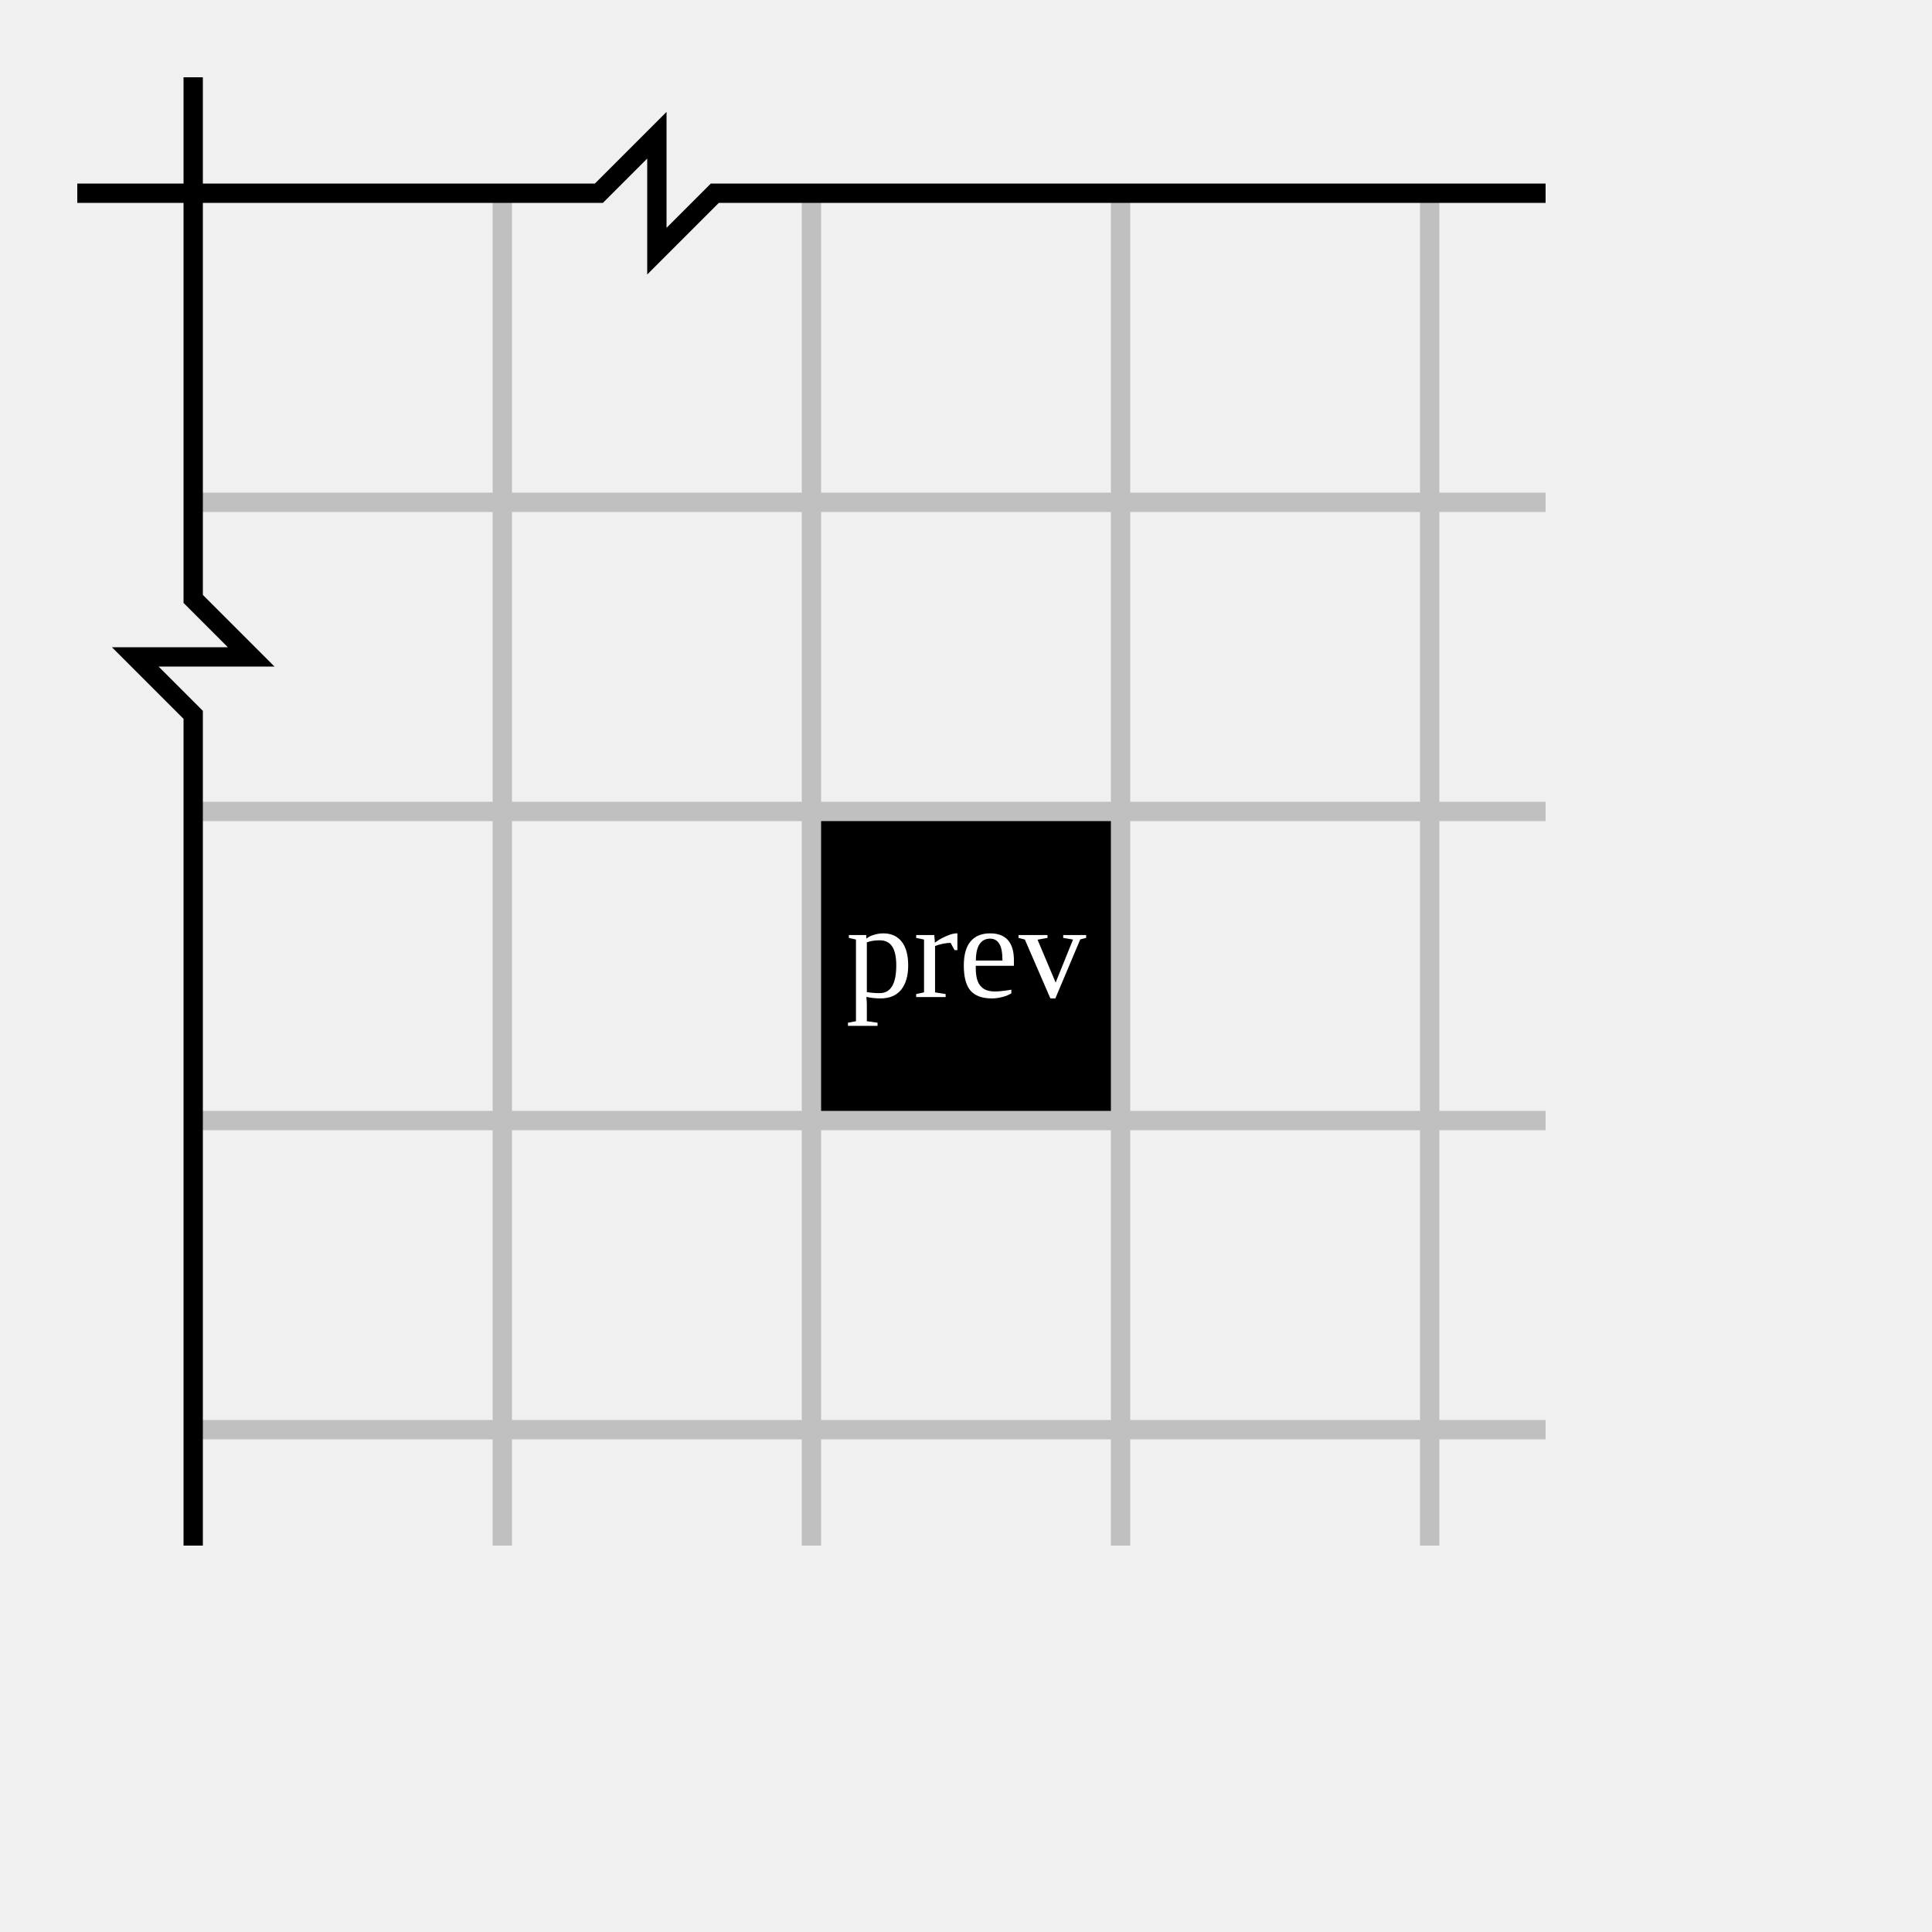
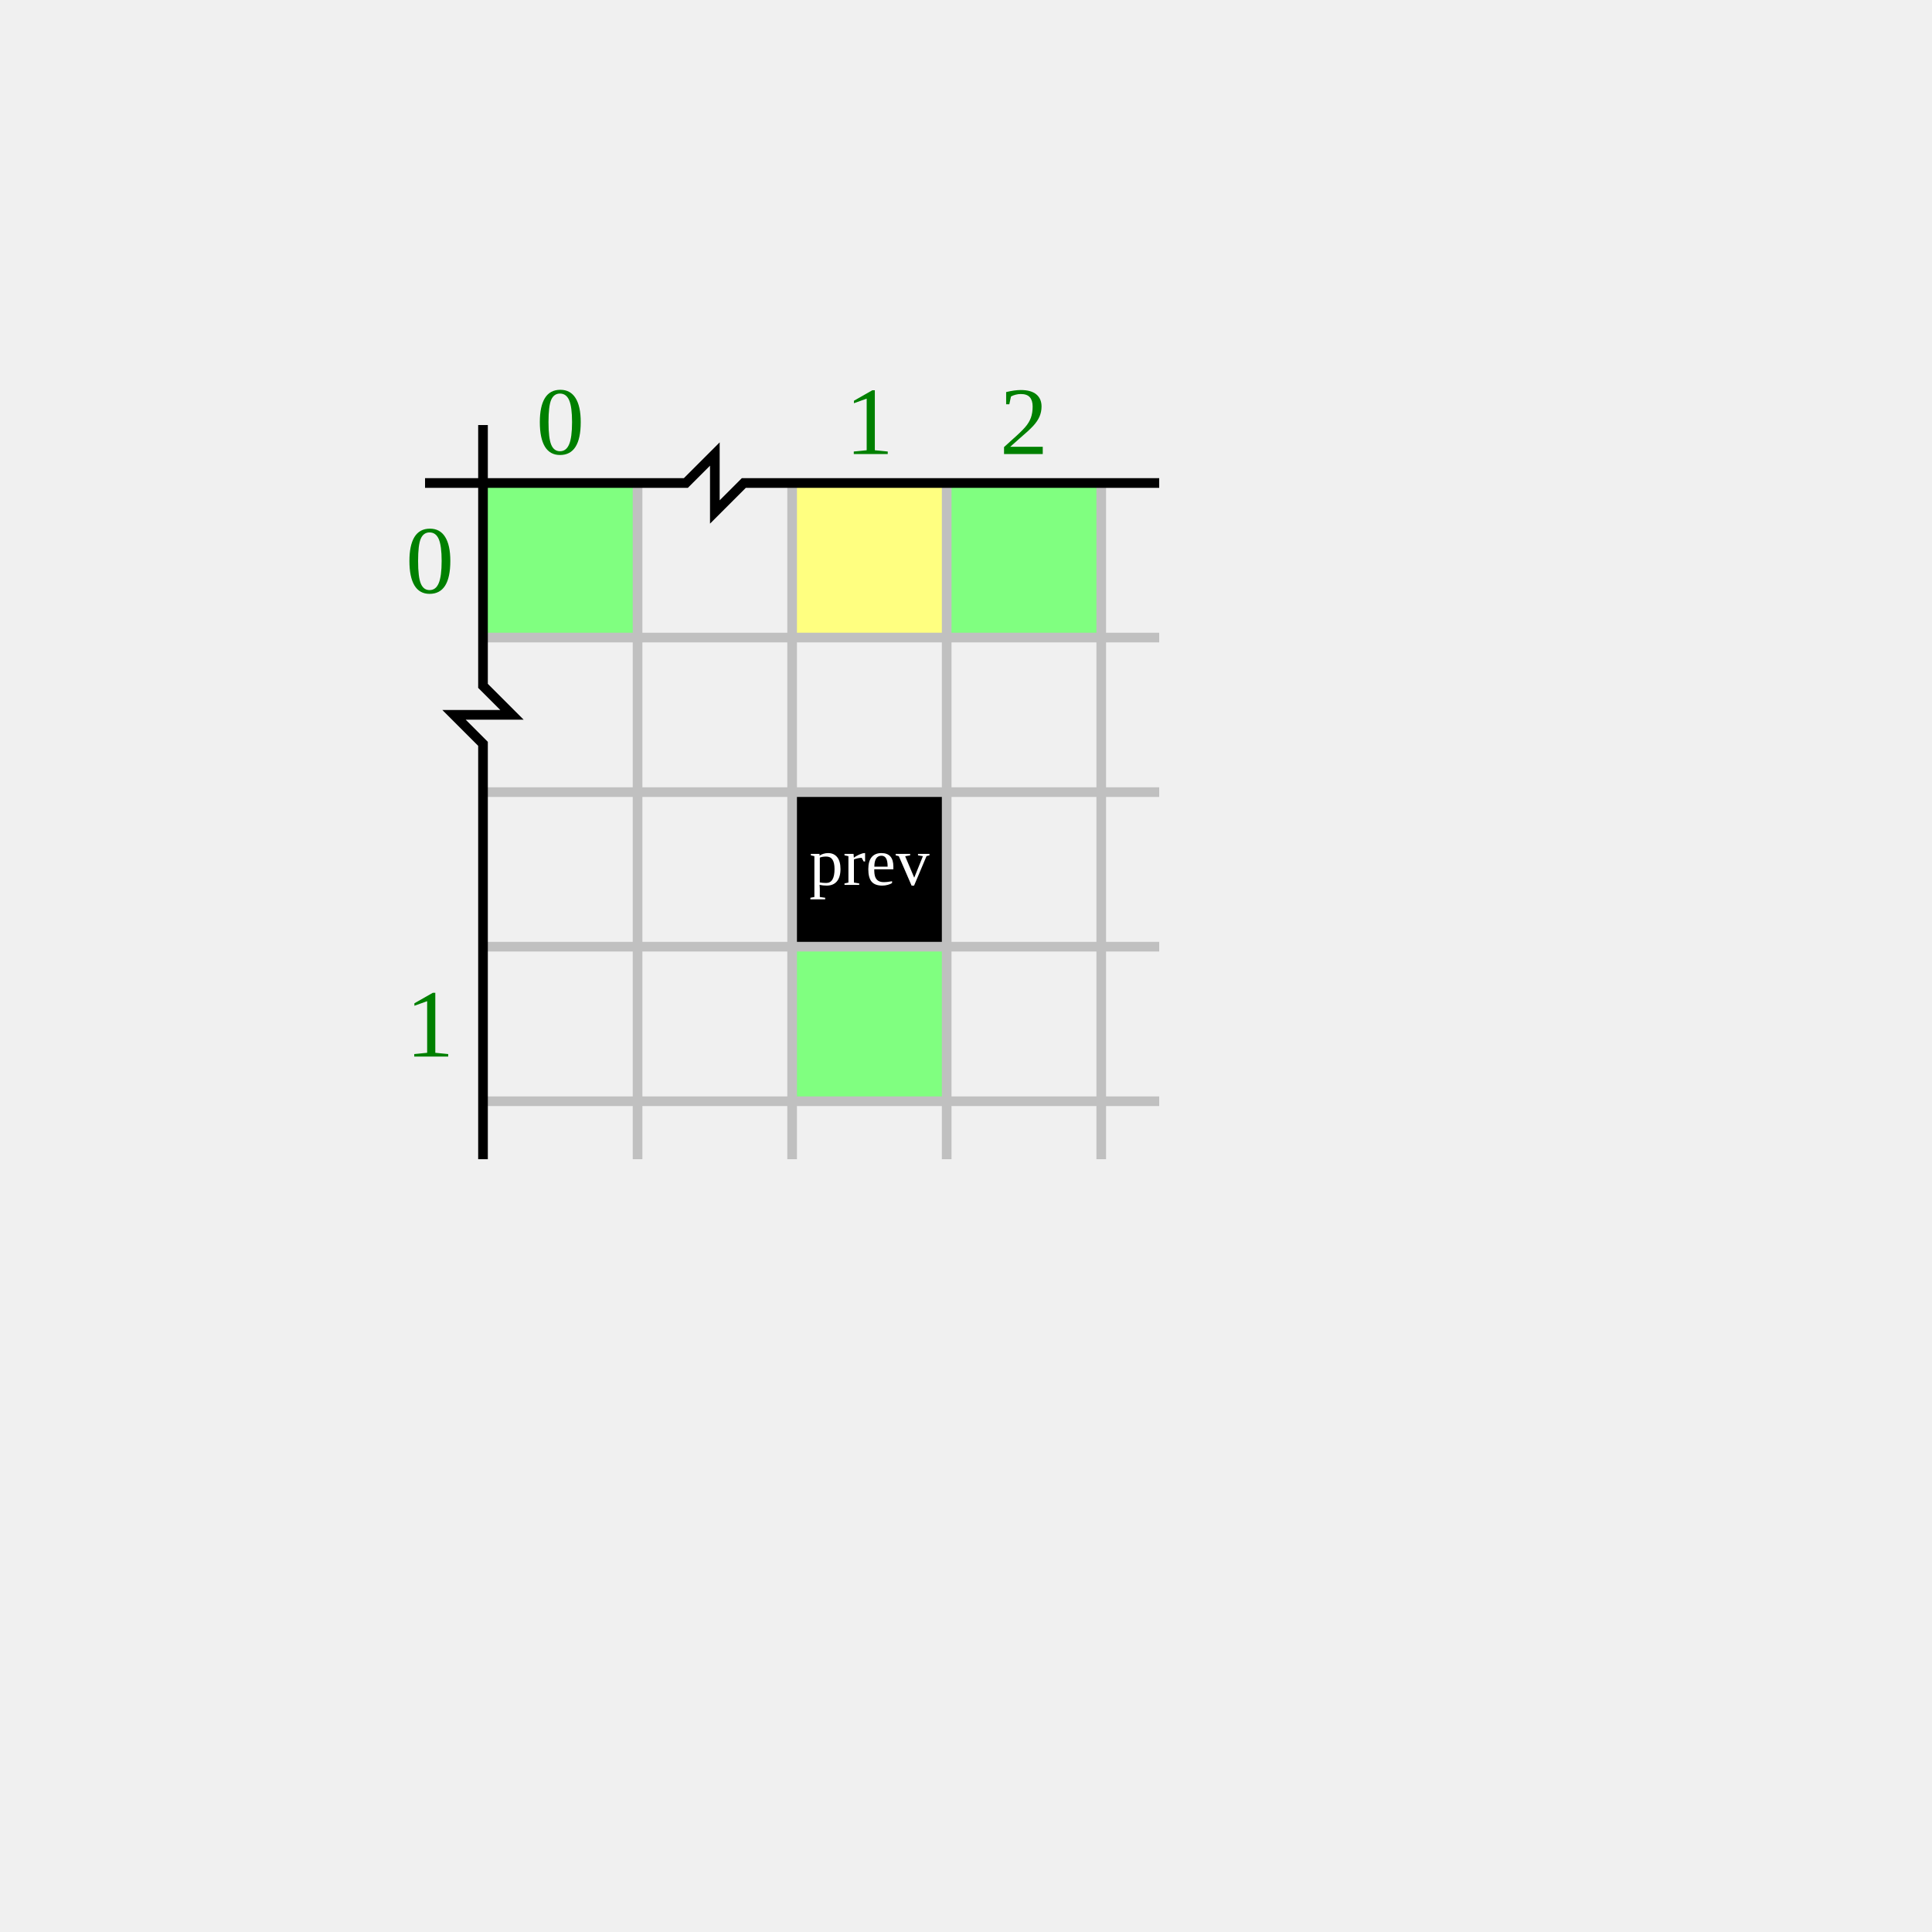
- <svg xmlns="http://www.w3.org/2000/svg" viewBox="-20 -20 200 200" width="200" height="200">
+ <svg xmlns="http://www.w3.org/2000/svg" viewBox="-100 -100 400 400" width="400" height="400">
	squares
	<g>
    <rect x="64" y="64" width="32" height="32" fill="black" />
    <text x="80" y="80" font-size="14" text-anchor="middle" dominant-baseline="middle" fill="white">prev</text>
+     <rect x="64" y="96" width="32" height="32" fill="#80ff80" />
+     <rect x="0" y="0" width="32" height="32" fill="#80ff80" />
+     <rect x="64" y="0" width="32" height="32" fill="#ffff80" />
+     <rect x="96" y="0" width="32" height="32" fill="#80ff80" />
  </g>
+ 	x labels
+ 	<text x="16" y="-6" font-size="20" text-anchor="middle" dominant-baseline="auto" fill="green">0</text>
+   <text x="80" y="-6" font-size="20" text-anchor="middle" dominant-baseline="auto" fill="green">1</text>
+   <text x="112" y="-6" font-size="20" text-anchor="middle" dominant-baseline="auto" fill="green">2</text>
+ 	y labels
+ 	<text x="-6" y="16" font-size="20" text-anchor="end" dominant-baseline="central" fill="green">0</text>
+   <text x="-6" y="112" font-size="20" text-anchor="end" dominant-baseline="central" fill="green">1</text>
  <g stroke-width="2" stroke="black" fill="none">
		gridlines
		<g stroke="silver">
      <path d="M32,0 v32 v32 v32 v32 v12" />
      <path d="M64,0 v32 v32 v32 v32 v12" />
      <path d="M96,0 v32 v32 v32 v32 v12" />
      <path d="M128,0 v32 v32 v32 v32 v12" />
      <path d="M0,32 h32 h32 h32 h32 h12" />
      <path d="M0,64 h32 h32 h32 h32 h12" />
      <path d="M0,96 h32 h32 h32 h32 h12" />
      <path d="M0,128 h32 h32 h32 h32 h12" />
    </g>
		axes
		<path d="M-12,0 H0 h32 h10 l6,-6 v+12 l6,-6 h10 h32 h32 h12" />
    <path d="M0,-12 V0 v32 v10 l6,+6 h-12 l6,+6 v10 v32 v32 v12" />
  </g>
</svg>
